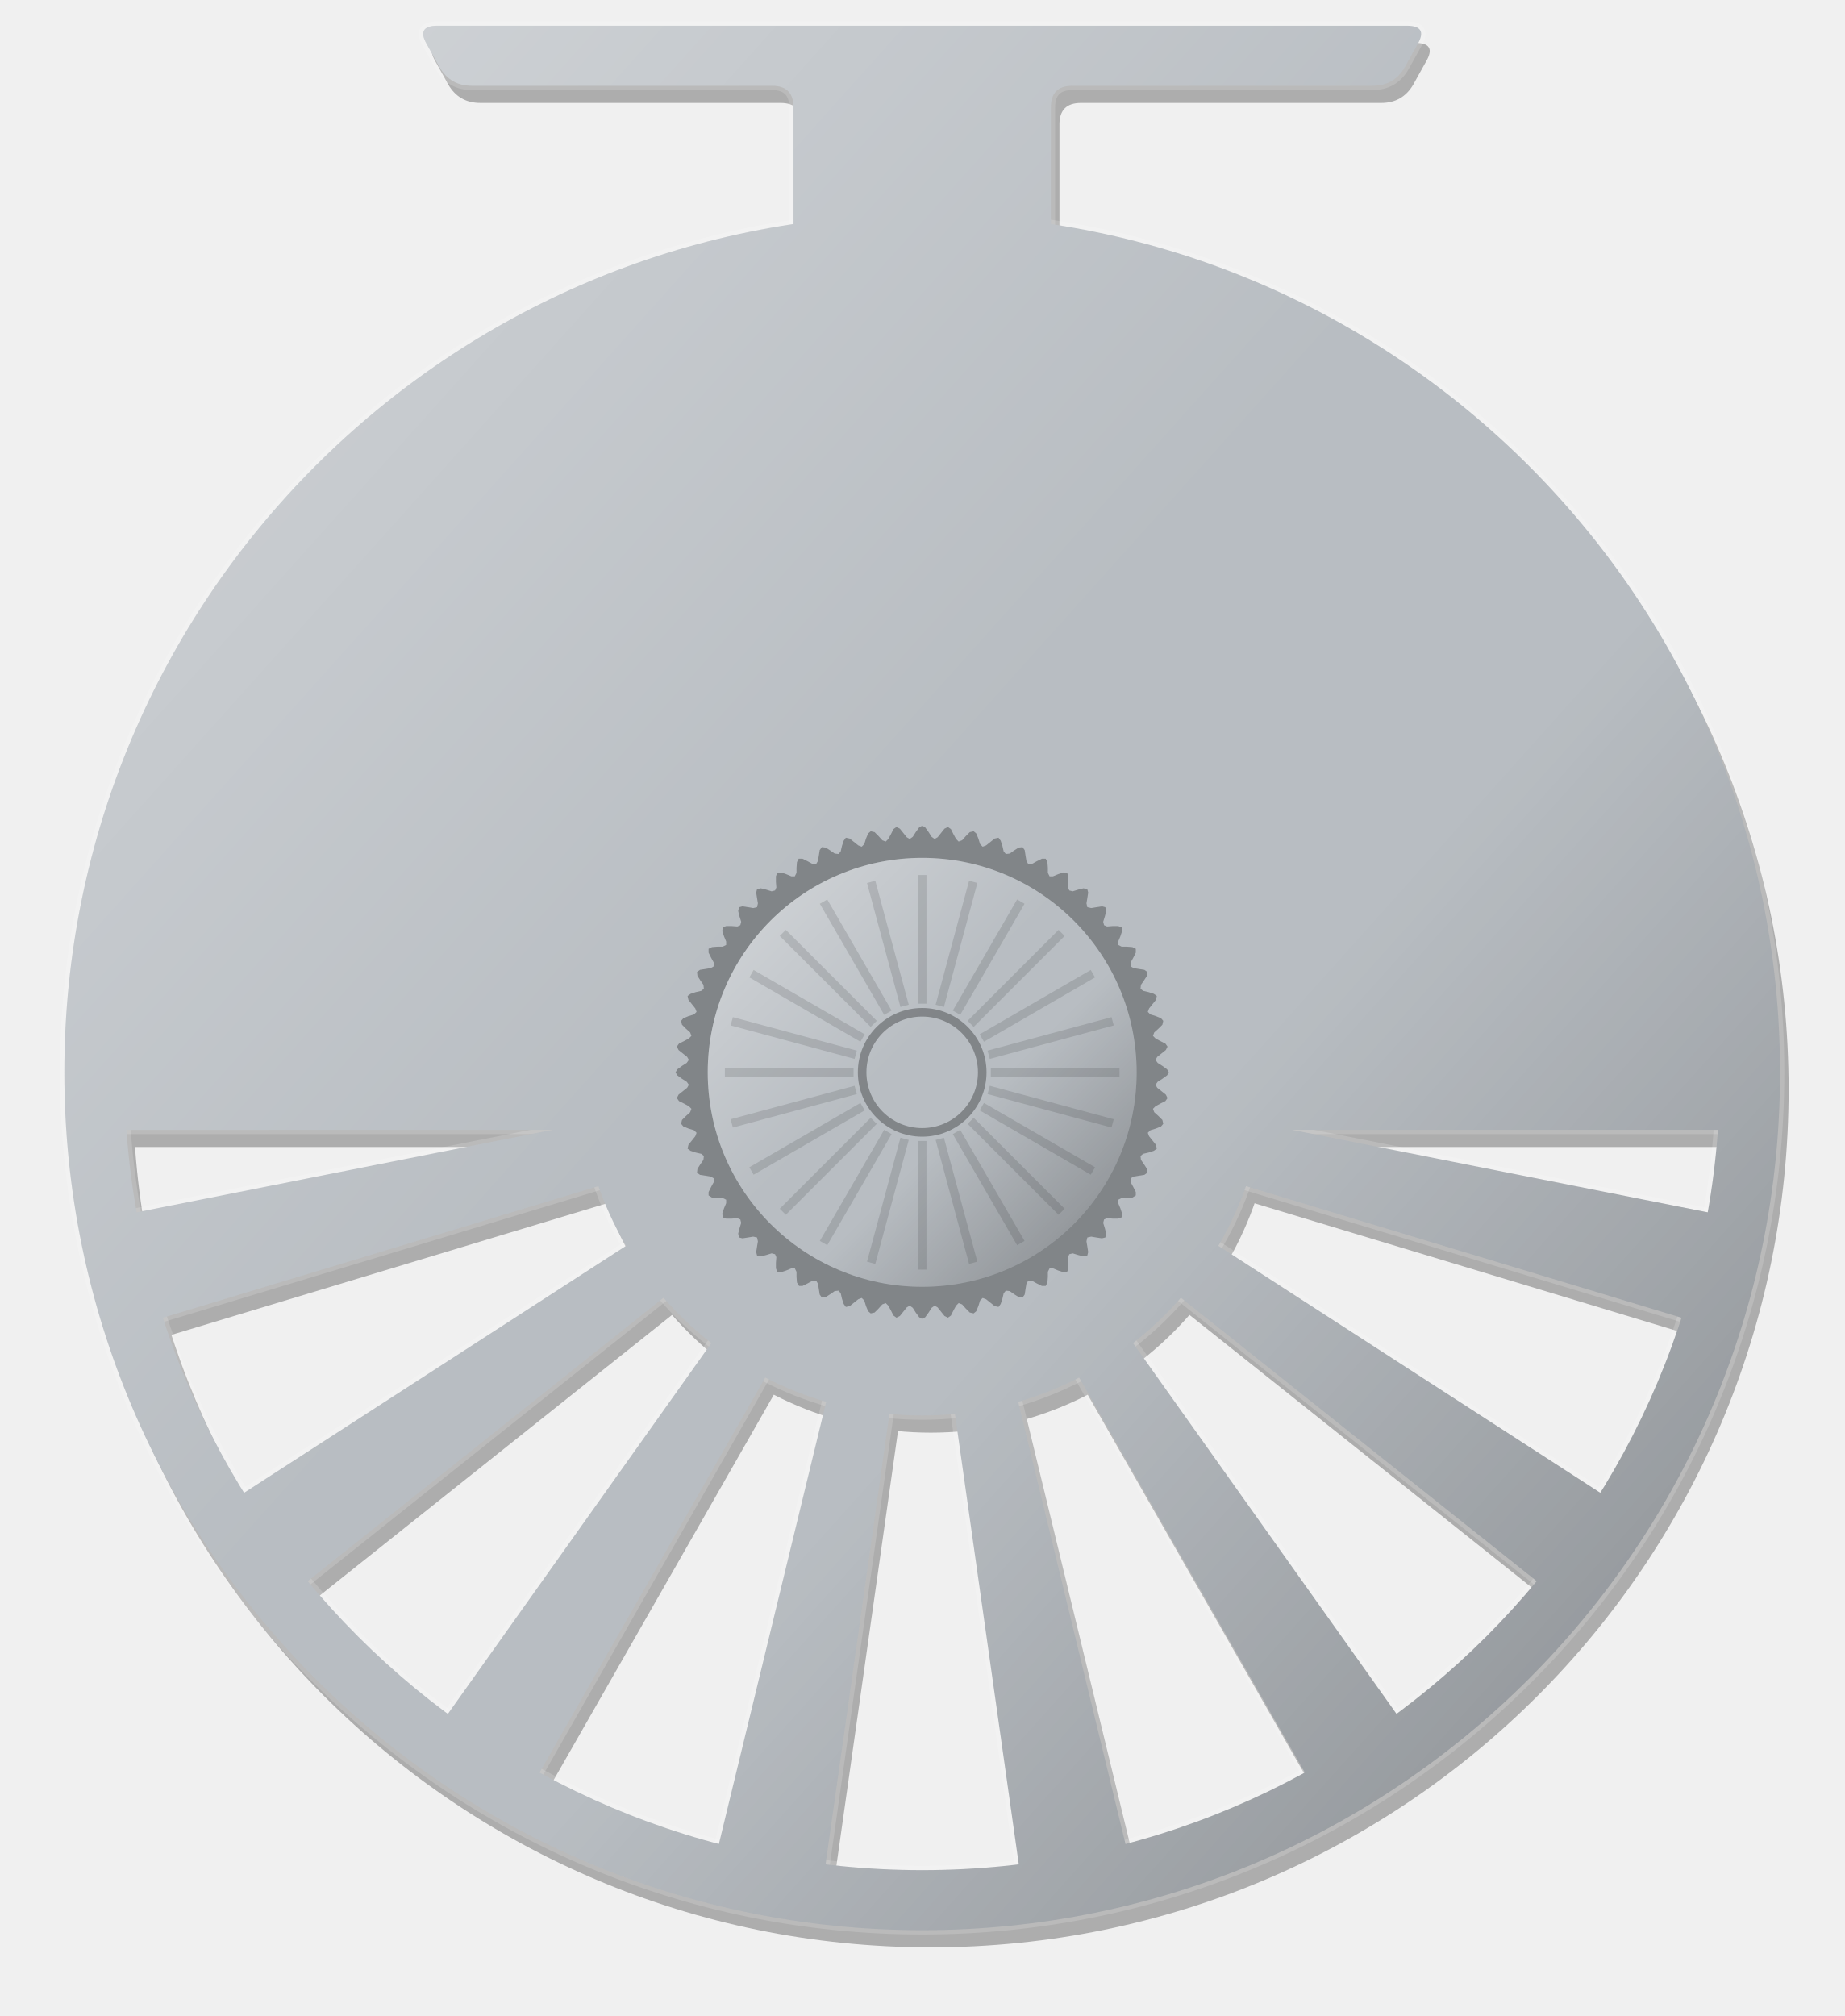
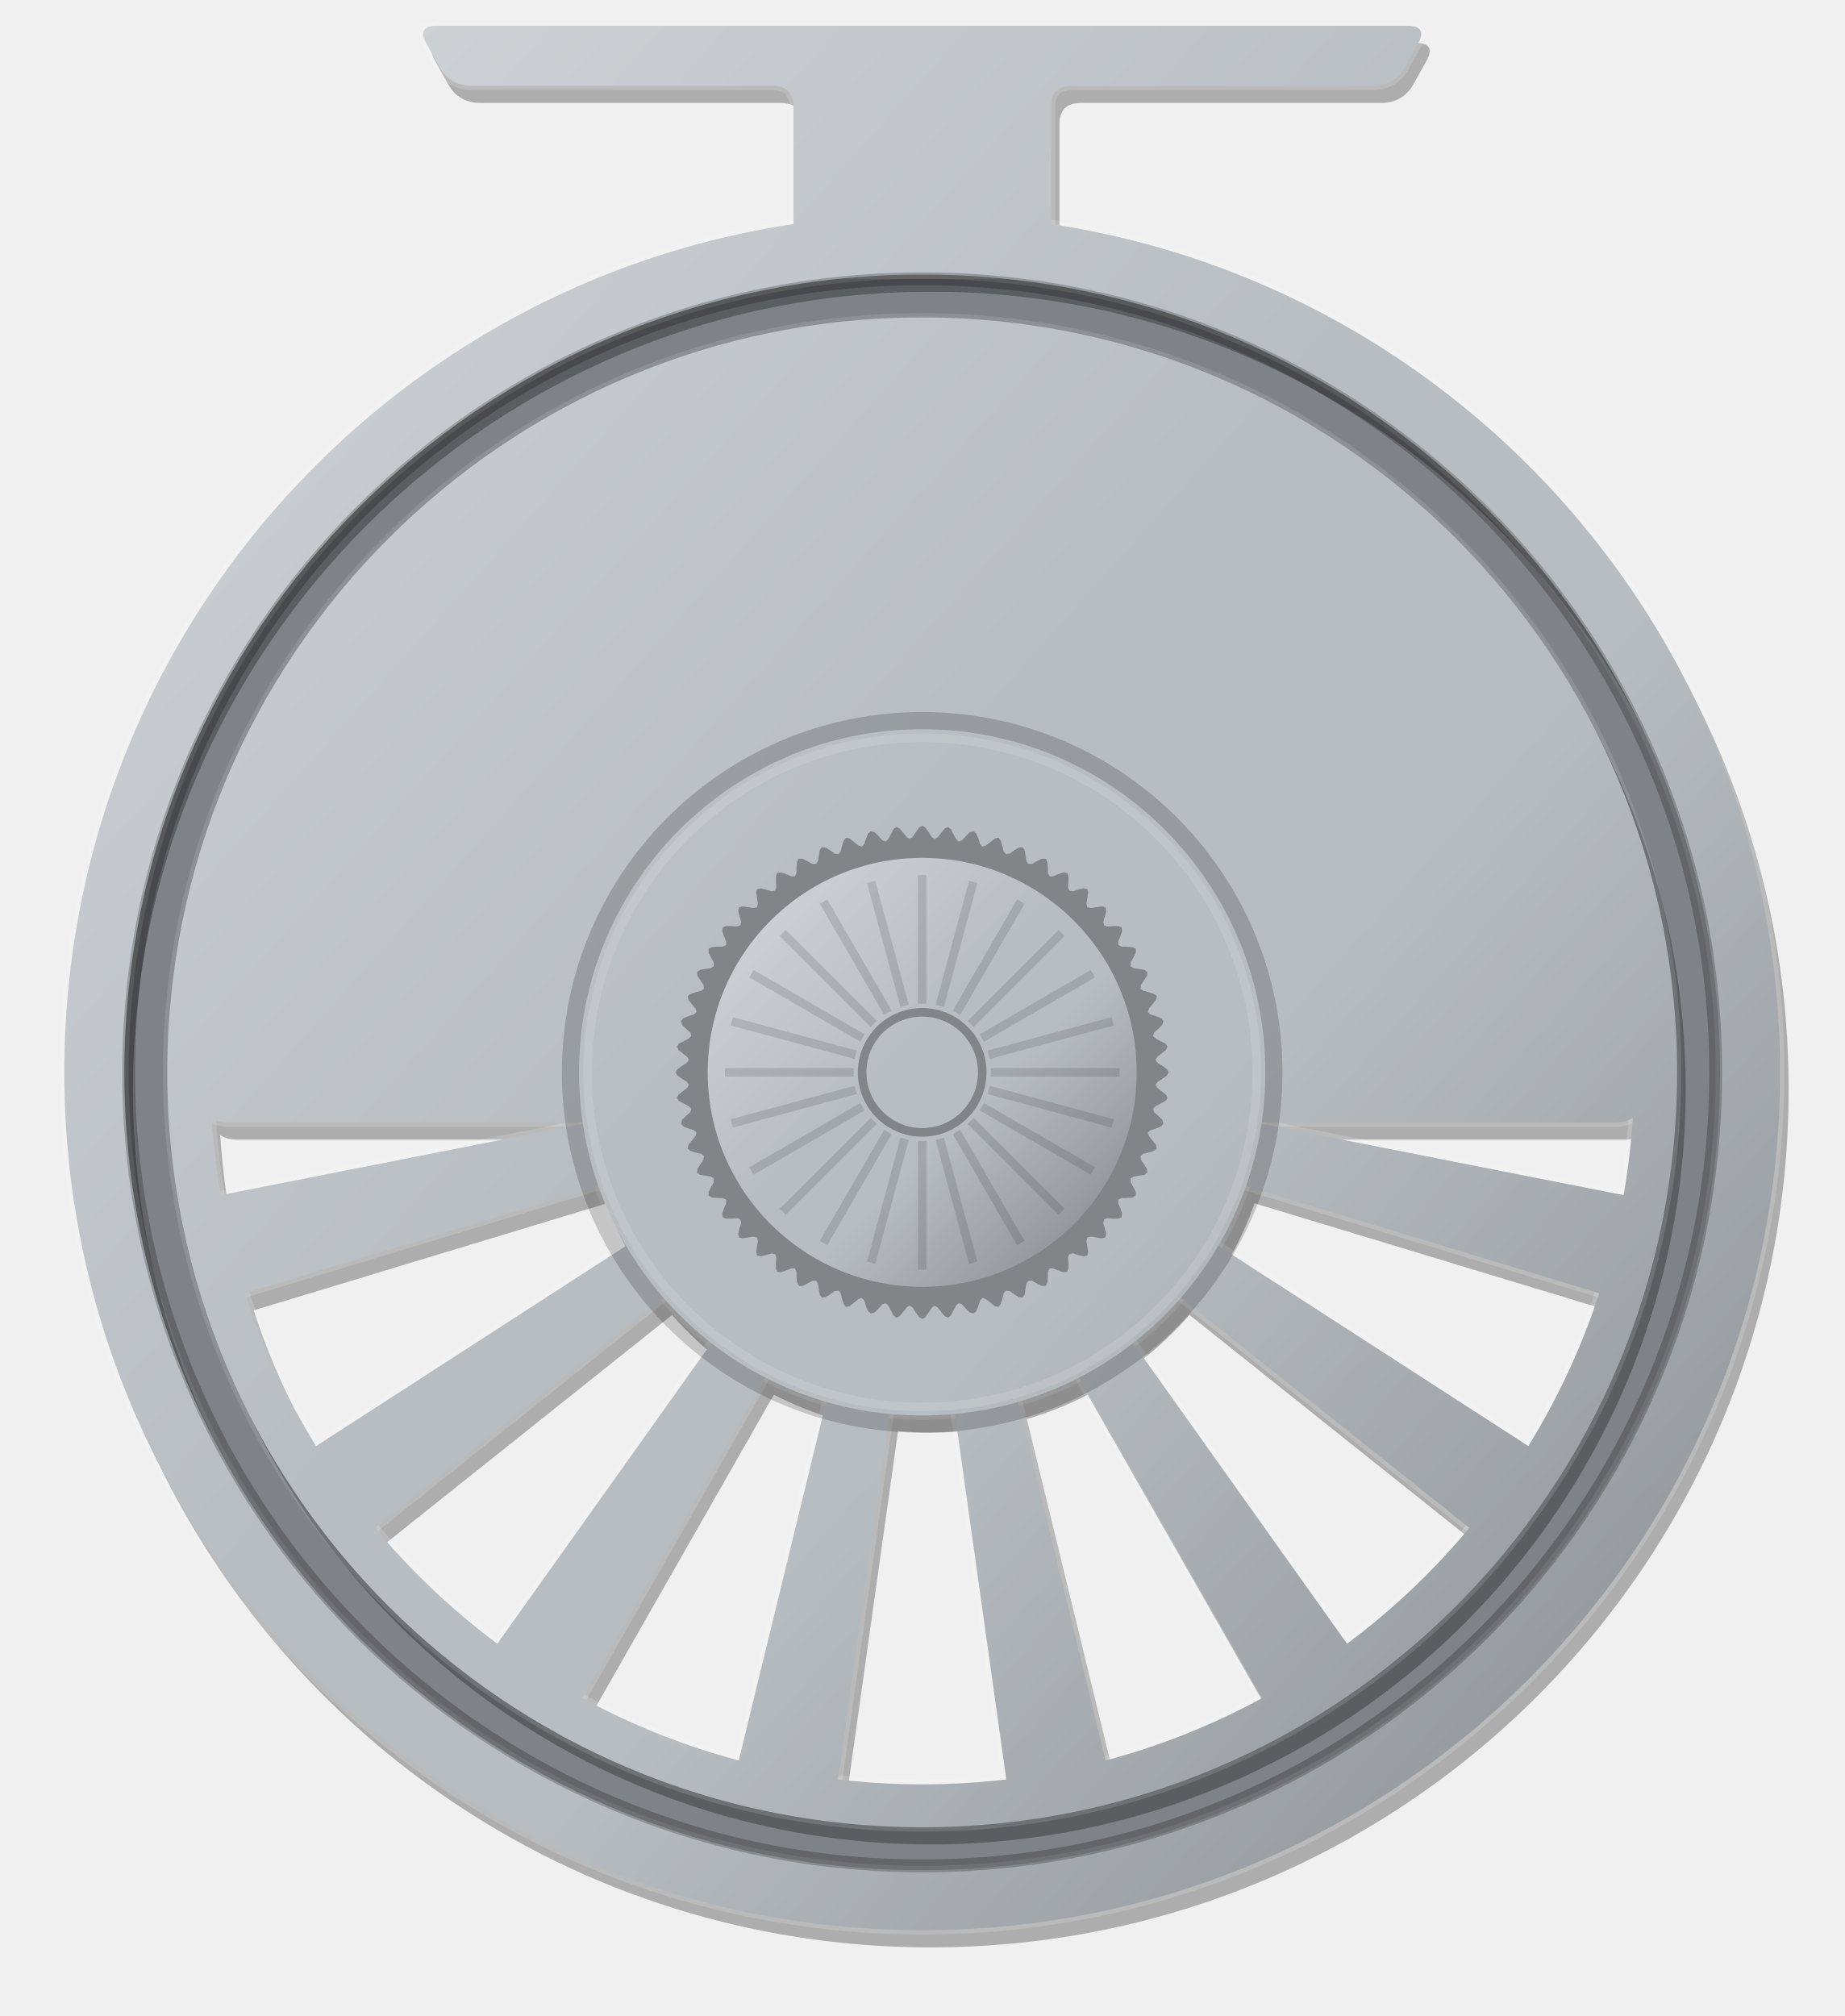
<svg xmlns="http://www.w3.org/2000/svg" viewBox="-215 -250 430 470" color="#b8bdc2">
  <defs>
    <linearGradient id="sheen" x1="0" y1="0" x2="1" y2="1">
      <stop offset="0" stop-color="#fff" stop-opacity=".4" />
      <stop offset=".45" stop-color="#fff" stop-opacity="0" />
      <stop offset=".6" stop-color="#000" stop-opacity="0" />
      <stop offset="1" stop-color="#000" stop-opacity=".3" />
    </linearGradient>
-     <g id="back" fill-rule="evenodd" />
+     <g id="back" fill-rule="evenodd">
+       <path d="M-187 0a187 187 0 1 0 374 0a187 187 0 1 0 -374 0ZM-175 0a175 175 0 1 0 350 0a175 175 0 1 0 -350 0Z" />
+     </g>
    <g id="body" fill-rule="evenodd">
      <path d="M-200 0a200 200 0 1 0 400 0a200 200 0 1 0 -400 0ZM-186 0a186 186 0 1 0 372 0a186 186 0 1 0 -372 0Z" />
+       <path d="M-176 0a176 176 0 1 0 352 0a176 176 0 1 0 -352 0ZM-166 0a166 166 0 1 0 332 0a166 166 0 1 0 -332 0Z" />
      <path d="M-115.5 -239.7Q-118 -244 -113 -244L113 -244Q118 -244 115.5 -239.7L112.5 -234.3Q110 -230 105 -230L35 -230Q30 -230 30 -225L30 -191Q30 -186 25 -186L-25 -186Q-30 -186 -30 -191L-30 -225Q-30 -230 -35 -230L-105 -230Q-110 -230 -112.5 -234.3Z" />
-       <path d="M185.5 13.4Q191.5 13.4 191.7 7.4L191.8 3.7Q192 -2.3 191.7 -8.3L191.5 -12.1Q191.1 -18.1 190.3 -24L189.8 -27.7Q189 -33.7 187.7 -39.5L186.9 -43.2Q185.6 -49 183.9 -54.8L182.8 -58.4Q181 -64.1 178.8 -69.7L177.4 -73.1Q175.1 -78.7 172.4 -84.1L170.8 -87.4Q168.1 -92.8 165 -97.9L163 -101.1Q159.9 -106.3 156.4 -111.1L154.2 -114.1Q150.7 -119 146.8 -123.5L144.3 -126.4Q140.4 -130.9 136.2 -135.2L133.5 -137.8Q129.2 -142 124.6 -145.9L121.7 -148.3Q117.1 -152.1 112.2 -155.6L109.2 -157.7Q104.3 -161.2 99.1 -164.3L95.9 -166.2Q90.7 -169.2 85.3 -171.8L82 -173.5Q76.6 -176.1 71 -178.2L67.5 -179.6Q61.9 -181.8 56.1 -183.5L52.5 -184.5Q46.8 -186.2 40.9 -187.4L37.2 -188.2Q31.4 -189.4 25.4 -190.2L21.7 -190.6Q15.7 -191.4 9.7 -191.6L6 -191.8Q0 -192 -6 -191.8L-9.7 -191.6Q-15.7 -191.4 -21.7 -190.6L-25.4 -190.2Q-31.4 -189.4 -37.2 -188.2L-40.9 -187.4Q-46.8 -186.2 -52.5 -184.5L-56.1 -183.5Q-61.9 -181.8 -67.5 -179.6L-71 -178.2Q-76.6 -176.1 -82 -173.5L-85.3 -171.8Q-90.7 -169.2 -95.9 -166.2L-99.1 -164.3Q-104.3 -161.2 -109.2 -157.7L-112.2 -155.6Q-117.1 -152.1 -121.7 -148.3L-124.6 -145.9Q-129.2 -142 -133.5 -137.8L-136.2 -135.2Q-140.4 -130.9 -144.3 -126.4L-146.8 -123.5Q-150.7 -119 -154.2 -114.1L-156.4 -111.1Q-159.9 -106.3 -163 -101.1L-165 -97.9Q-168.1 -92.8 -170.8 -87.4L-172.4 -84.1Q-175.1 -78.7 -177.4 -73.1L-178.8 -69.7Q-181 -64.1 -182.8 -58.4L-183.9 -54.8Q-185.6 -49 -186.9 -43.2L-187.7 -39.5Q-189 -33.7 -189.8 -27.7L-190.3 -24Q-191.1 -18.1 -191.5 -12.1L-191.7 -8.3Q-192 -2.3 -191.8 3.7L-191.7 7.4Q-191.5 13.4 -185.5 13.4Z" />
+       <path d="M161.6 11.7Q167.6 11.7 167.8 5.7L167.8 3.9Q168 -2.1 167.7 -8L167.6 -9.8Q167.3 -15.8 166.4 -21.8L166.2 -23.5Q165.4 -29.5 164.1 -35.3L163.7 -37.1Q162.4 -42.9 160.7 -48.6L160.1 -50.3Q158.4 -56.1 156.1 -61.6L155.5 -63.3Q153.2 -68.9 150.6 -74.2L149.8 -75.8Q147.1 -81.2 144 -86.3L143 -87.8Q139.9 -93 136.4 -97.8L135.4 -99.3Q131.8 -104.1 127.9 -108.7L126.8 -110Q122.9 -114.6 118.6 -118.8L117.3 -120Q113.1 -124.3 108.5 -128.1L107.1 -129.3Q102.5 -133.1 97.6 -136.6L96.2 -137.6Q91.3 -141.1 86.1 -144.1L84.6 -145Q79.4 -148.1 74 -150.7L72.4 -151.4Q67 -154.1 61.4 -156.2L59.7 -156.9Q54.1 -159 48.4 -160.7L46.7 -161.2Q40.9 -162.9 35.1 -164.2L33.3 -164.5Q27.4 -165.7 21.5 -166.5L19.7 -166.7Q13.8 -167.4 7.8 -167.7L6 -167.8Q0 -168 -6 -167.8L-7.8 -167.7Q-13.8 -167.4 -19.7 -166.7L-21.5 -166.5Q-27.4 -165.7 -33.3 -164.5L-35.1 -164.2Q-40.9 -162.9 -46.7 -161.2L-48.4 -160.7Q-54.1 -159 -59.7 -156.9L-61.4 -156.2Q-67 -154.1 -72.4 -151.4L-74 -150.7Q-79.4 -148.1 -84.6 -145L-86.1 -144.1Q-91.3 -141.1 -96.2 -137.6L-97.6 -136.6Q-102.5 -133.1 -107.1 -129.3L-108.5 -128.1Q-113.1 -124.3 -117.3 -120L-118.6 -118.8Q-122.9 -114.6 -126.8 -110L-127.9 -108.7Q-131.8 -104.1 -135.4 -99.3L-136.4 -97.8Q-139.9 -93 -143 -87.8L-144 -86.3Q-147.1 -81.2 -149.8 -75.8L-150.6 -74.2Q-153.2 -68.9 -155.5 -63.3L-156.1 -61.6Q-158.4 -56.1 -160.1 -50.3L-160.7 -48.6Q-162.4 -42.9 -163.7 -37.1L-164.1 -35.3Q-165.4 -29.5 -166.2 -23.5L-166.4 -21.8Q-167.3 -15.8 -167.6 -9.8L-167.7 -8Q-168 -2.1 -167.8 3.9L-167.8 5.7Q-167.6 11.7 -161.6 11.7Z" />
      <path d="M-80 0a80 80 0 1 0 160 0a80 80 0 1 0 -160 0Z" />
-       <path d="M67 20.8Q66.2 23.7 69.1 24.6L180.3 58.2Q183.2 59.1 183.9 56.2L188.7 36.7Q189.4 33.8 186.5 33.3L72.6 10.7Q69.6 10.1 68.9 13.1Z" />
-       <path d="M54.5 44.1Q52.7 46.5 55.1 48.4L146 120.8Q148.3 122.6 150.1 120.2L161.7 104Q163.5 101.5 161 99.9L63.4 36.8Q60.9 35.2 59.2 37.6Z" />
-       <path d="M34.3 61.1Q31.8 62.8 33.3 65.4L90.9 166.2Q92.4 168.8 94.9 167.2L111.8 156.4Q114.3 154.8 112.6 152.4L45.3 57.7Q43.6 55.2 41.1 56.8Z" />
-       <path d="M9.3 69.5Q6.3 70.1 6.7 73L23 188Q23.4 191 26.3 190.4L46 186.7Q48.9 186.1 48.2 183.2L20.8 70.3Q20.1 67.4 17.1 68Z" />
-       <path d="M-17.1 68Q-20.1 67.4 -20.8 70.3L-48.2 183.2Q-48.9 186.1 -46 186.7L-26.3 190.4Q-23.4 191 -23 188L-6.7 73Q-6.3 70.1 -9.3 69.5Z" />
-       <path d="M-41.1 56.8Q-43.6 55.2 -45.3 57.7L-112.6 152.4Q-114.3 154.8 -111.8 156.4L-94.9 167.2Q-92.4 168.8 -90.9 166.2L-33.3 65.4Q-31.8 62.8 -34.3 61.1Z" />
-       <path d="M-59.2 37.6Q-60.9 35.2 -63.4 36.8L-161 99.9Q-163.5 101.5 -161.7 104L-150.1 120.2Q-148.3 122.6 -146 120.8L-55.1 48.4Q-52.7 46.5 -54.5 44.1Z" />
-       <path d="M-68.9 13.1Q-69.6 10.1 -72.6 10.7L-186.5 33.3Q-189.4 33.8 -188.7 36.7L-183.9 56.2Q-183.2 59.1 -180.3 58.2L-69.1 24.6Q-66.2 23.7 -67 20.8Z" />
+       <path d="M67 20.8Q66.2 23.7 69.1 24.6L159.2 51.9Q162 52.8 162.8 49.9L167.1 32.4Q167.9 29.5 164.9 28.9L72.6 10.7Q69.6 10.1 68.9 13.1Z" />
+       <path d="M54.5 44.1Q52.7 46.5 55.1 48.4L128.7 107.1Q131 109 132.8 106.5L143.3 91.9Q145 89.5 142.5 87.9L63.4 36.8Q60.9 35.2 59.2 37.6Z" />
+       <path d="M34.3 61.1Q31.8 62.8 33.3 65.4L79.9 147.1Q81.4 149.7 83.9 148.1L99.1 138.4Q101.6 136.8 99.9 134.4L45.3 57.7Q43.6 55.2 41.1 56.8Z" />
+       <path d="M9.3 69.5Q6.3 70.1 6.7 73L19.8 166.2Q20.2 169.2 23.2 168.7L40.9 165.3Q43.8 164.7 43.1 161.8L20.8 70.3Q20.1 67.4 17.1 68Z" />
+       <path d="M-17.1 68Q-20.1 67.4 -20.8 70.3L-43.1 161.8Q-43.8 164.7 -40.9 165.3L-23.2 168.7Q-20.2 169.2 -19.8 166.2L-6.7 73Q-6.3 70.1 -9.3 69.5Z" />
+       <path d="M-41.1 56.8Q-43.6 55.2 -45.3 57.7L-99.9 134.4Q-101.6 136.8 -99.1 138.4L-83.9 148.1Q-81.4 149.7 -79.9 147.1L-33.3 65.4Q-31.8 62.8 -34.3 61.1Z" />
+       <path d="M-59.2 37.6Q-60.9 35.2 -63.4 36.8L-142.5 87.9Q-145 89.5 -143.3 91.9L-132.8 106.5Q-131 109 -128.7 107.1L-55.1 48.4Q-52.7 46.5 -54.5 44.1Z" />
+       <path d="M-68.9 13.1Q-69.6 10.1 -72.6 10.7L-164.9 28.9Q-167.9 29.5 -167.1 32.4L-162.8 49.9Q-162 52.8 -159.2 51.9L-69.1 24.6Q-66.2 23.7 -67 20.8Z" />
    </g>
    <mask id="body-mask">
      <use href="#body" fill="#fff" />
    </mask>
  </defs>
+   <use href="#back" fill="currentColor" />
+   <use href="#back" fill="#000" opacity=".2" />
  <use href="#body" fill="#000" opacity=".28" transform="translate(2 4)" />
  <use href="#body" fill="none" stroke="#fff" stroke-opacity=".16" stroke-width="2" />
  <use href="#body" fill="currentColor" />
  <rect x="-215" y="-250" width="430" height="470" fill="url(#sheen)" mask="url(#body-mask)" />
+   <path d="M-186 0a186 186 0 1 0 372 0a186 186 0 1 0 -372 0ZM-176 0a176 176 0 1 0 352 0a176 176 0 1 0 -352 0Z" fill="#000" fill-opacity=".14" fill-rule="evenodd" />
+   <circle r="185" fill="none" stroke="#000" stroke-opacity=".22" stroke-width="3" />
+   <circle r="82" fill="none" stroke="#000" stroke-opacity=".18" stroke-width="4" />
+   <circle r="78" fill="none" stroke="#fff" stroke-opacity=".12" stroke-width="2" />
  <path d="M57.5 0L57.1 0.7L56 1.5L54.9 2.2L54.4 2.9L54.8 3.6L55.8 4.4L56.8 5.2L57.2 6L56.7 6.7L55.5 7.3L54.4 7.9L53.8 8.5L54.1 9.3L55.1 10.2L56 11.1L56.2 12L55.7 12.6L54.5 13.1L53.2 13.5L52.6 14.1L52.9 14.9L53.7 15.9L54.5 16.9L54.7 17.8L54 18.3L52.8 18.7L51.5 19L50.9 19.5L51 20.4L51.7 21.4L52.4 22.5L52.5 23.4L51.8 23.9L50.5 24.1L49.3 24.3L48.6 24.7L48.6 25.6L49.2 26.7L49.8 27.9L49.8 28.7L49 29.2L47.7 29.3L46.5 29.3L45.7 29.7L45.7 30.5L46.2 31.7L46.6 32.9L46.5 33.8L45.7 34.1L44.4 34.1L43.1 34L42.4 34.3L42.2 35.1L42.6 36.4L42.9 37.6L42.7 38.5L41.9 38.7L40.6 38.5L39.4 38.3L38.5 38.5L38.3 39.4L38.5 40.6L38.7 41.9L38.5 42.7L37.6 42.9L36.4 42.6L35.1 42.2L34.3 42.4L34 43.1L34.1 44.4L34.1 45.7L33.8 46.5L32.9 46.6L31.7 46.2L30.5 45.7L29.7 45.7L29.3 46.5L29.3 47.7L29.2 49L28.8 49.8L27.9 49.8L26.7 49.2L25.6 48.6L24.7 48.6L24.3 49.3L24.1 50.5L23.9 51.8L23.4 52.5L22.5 52.4L21.4 51.7L20.4 51L19.5 50.9L19 51.5L18.7 52.8L18.3 54L17.8 54.7L16.9 54.5L15.9 53.7L14.9 52.9L14.1 52.6L13.5 53.2L13.1 54.5L12.6 55.7L12 56.2L11.1 56L10.2 55.1L9.3 54.1L8.5 53.8L7.9 54.4L7.3 55.5L6.7 56.7L6 57.2L5.2 56.8L4.4 55.8L3.6 54.8L2.9 54.4L2.2 54.9L1.5 56L0.7 57.1L0 57.5L-0.7 57.1L-1.5 56L-2.2 54.9L-2.9 54.4L-3.6 54.8L-4.4 55.8L-5.2 56.8L-6 57.2L-6.7 56.7L-7.3 55.5L-7.9 54.4L-8.5 53.8L-9.3 54.1L-10.2 55.1L-11.1 56L-12 56.2L-12.6 55.7L-13.1 54.5L-13.5 53.2L-14.1 52.6L-14.9 52.9L-15.9 53.7L-16.9 54.5L-17.8 54.7L-18.3 54L-18.7 52.8L-19 51.5L-19.5 50.9L-20.4 51L-21.4 51.7L-22.5 52.4L-23.4 52.5L-23.9 51.8L-24.1 50.5L-24.3 49.3L-24.7 48.6L-25.6 48.6L-26.7 49.2L-27.9 49.8L-28.7 49.8L-29.2 49L-29.3 47.7L-29.3 46.5L-29.7 45.7L-30.5 45.7L-31.7 46.2L-32.9 46.6L-33.8 46.5L-34.1 45.7L-34.1 44.4L-34 43.1L-34.3 42.4L-35.1 42.2L-36.4 42.6L-37.6 42.9L-38.5 42.7L-38.7 41.9L-38.5 40.6L-38.3 39.4L-38.5 38.5L-39.4 38.3L-40.6 38.5L-41.9 38.7L-42.7 38.5L-42.9 37.6L-42.6 36.4L-42.2 35.1L-42.4 34.3L-43.1 34L-44.4 34.1L-45.7 34.1L-46.5 33.8L-46.6 32.9L-46.2 31.7L-45.7 30.5L-45.7 29.7L-46.5 29.3L-47.7 29.3L-49 29.2L-49.8 28.7L-49.8 27.9L-49.2 26.7L-48.6 25.6L-48.6 24.7L-49.3 24.3L-50.5 24.1L-51.8 23.9L-52.5 23.4L-52.4 22.5L-51.7 21.4L-51 20.4L-50.9 19.5L-51.5 19L-52.8 18.7L-54 18.3L-54.7 17.8L-54.5 16.9L-53.7 15.9L-52.9 14.9L-52.6 14.1L-53.2 13.5L-54.5 13.1L-55.7 12.6L-56.2 12L-56 11.1L-55.1 10.2L-54.1 9.3L-53.8 8.5L-54.4 7.9L-55.5 7.3L-56.7 6.7L-57.2 6L-56.8 5.2L-55.8 4.4L-54.8 3.6L-54.4 2.9L-54.9 2.2L-56 1.5L-57.1 0.7L-57.5 0L-57.1 -0.7L-56 -1.5L-54.9 -2.2L-54.4 -2.9L-54.8 -3.6L-55.8 -4.4L-56.8 -5.2L-57.2 -6L-56.7 -6.7L-55.5 -7.3L-54.4 -7.9L-53.8 -8.5L-54.1 -9.3L-55.1 -10.2L-56 -11.1L-56.2 -12L-55.7 -12.6L-54.5 -13.1L-53.2 -13.5L-52.6 -14.1L-52.9 -14.9L-53.7 -15.9L-54.5 -16.9L-54.7 -17.8L-54 -18.3L-52.8 -18.7L-51.5 -19L-50.9 -19.5L-51 -20.4L-51.7 -21.4L-52.4 -22.5L-52.5 -23.4L-51.8 -23.9L-50.5 -24.1L-49.3 -24.3L-48.6 -24.7L-48.6 -25.6L-49.2 -26.7L-49.8 -27.9L-49.8 -28.8L-49 -29.2L-47.7 -29.3L-46.5 -29.3L-45.7 -29.7L-45.7 -30.5L-46.2 -31.7L-46.6 -32.9L-46.5 -33.8L-45.7 -34.1L-44.4 -34.1L-43.1 -34L-42.4 -34.3L-42.2 -35.1L-42.6 -36.4L-42.9 -37.6L-42.7 -38.5L-41.9 -38.7L-40.6 -38.5L-39.4 -38.3L-38.5 -38.5L-38.3 -39.4L-38.5 -40.6L-38.7 -41.9L-38.5 -42.7L-37.6 -42.9L-36.4 -42.6L-35.1 -42.2L-34.3 -42.4L-34 -43.1L-34.1 -44.4L-34.1 -45.7L-33.8 -46.5L-32.9 -46.6L-31.7 -46.2L-30.5 -45.7L-29.7 -45.7L-29.3 -46.5L-29.3 -47.7L-29.2 -49L-28.8 -49.8L-27.9 -49.8L-26.7 -49.2L-25.6 -48.6L-24.7 -48.6L-24.3 -49.3L-24.1 -50.5L-23.9 -51.8L-23.4 -52.5L-22.5 -52.4L-21.4 -51.7L-20.4 -51L-19.5 -50.9L-19 -51.5L-18.7 -52.8L-18.3 -54L-17.8 -54.7L-16.9 -54.5L-15.9 -53.7L-14.9 -52.9L-14.1 -52.6L-13.5 -53.2L-13.1 -54.5L-12.6 -55.7L-12 -56.2L-11.1 -56L-10.2 -55.1L-9.3 -54.1L-8.5 -53.8L-7.9 -54.4L-7.3 -55.5L-6.7 -56.7L-6 -57.2L-5.2 -56.8L-4.4 -55.8L-3.6 -54.8L-2.9 -54.4L-2.2 -54.9L-1.5 -56L-0.7 -57.1L0 -57.5L0.7 -57.1L1.5 -56L2.2 -54.9L2.9 -54.4L3.6 -54.8L4.4 -55.8L5.2 -56.8L6 -57.2L6.7 -56.7L7.3 -55.5L7.9 -54.4L8.5 -53.8L9.3 -54.1L10.2 -55.1L11.1 -56L12 -56.2L12.6 -55.7L13.1 -54.5L13.5 -53.2L14.1 -52.6L14.9 -52.9L15.9 -53.7L16.9 -54.5L17.8 -54.7L18.3 -54L18.7 -52.8L19 -51.5L19.5 -50.9L20.4 -51L21.4 -51.7L22.5 -52.4L23.4 -52.5L23.9 -51.8L24.1 -50.5L24.3 -49.3L24.7 -48.6L25.6 -48.6L26.7 -49.2L27.9 -49.8L28.8 -49.8L29.2 -49L29.3 -47.7L29.3 -46.5L29.7 -45.7L30.5 -45.7L31.7 -46.2L32.9 -46.6L33.8 -46.5L34.1 -45.7L34.1 -44.4L34 -43.1L34.3 -42.4L35.1 -42.2L36.4 -42.6L37.6 -42.9L38.5 -42.7L38.7 -41.9L38.5 -40.6L38.3 -39.4L38.5 -38.5L39.4 -38.3L40.6 -38.5L41.9 -38.7L42.7 -38.5L42.9 -37.6L42.6 -36.4L42.2 -35.1L42.4 -34.3L43.1 -34L44.4 -34.1L45.7 -34.1L46.5 -33.8L46.6 -32.9L46.2 -31.7L45.7 -30.5L45.7 -29.7L46.5 -29.3L47.7 -29.3L49 -29.2L49.8 -28.8L49.8 -27.9L49.2 -26.7L48.6 -25.6L48.6 -24.7L49.3 -24.3L50.5 -24.1L51.8 -23.9L52.5 -23.4L52.4 -22.5L51.7 -21.4L51 -20.4L50.9 -19.5L51.5 -19L52.8 -18.7L54 -18.3L54.7 -17.8L54.5 -16.9L53.7 -15.9L52.9 -14.9L52.6 -14.1L53.2 -13.5L54.5 -13.1L55.7 -12.6L56.2 -12L56 -11.1L55.1 -10.2L54.1 -9.3L53.8 -8.5L54.4 -7.9L55.5 -7.3L56.7 -6.7L57.2 -6L56.8 -5.2L55.8 -4.4L54.8 -3.6L54.4 -2.9L54.9 -2.2L56 -1.5L57.1 -0.7Z" fill="currentColor" />
  <path d="M57.5 0L57.1 0.7L56 1.5L54.9 2.2L54.4 2.9L54.8 3.6L55.8 4.4L56.8 5.2L57.2 6L56.7 6.7L55.5 7.3L54.4 7.9L53.8 8.5L54.1 9.3L55.1 10.2L56 11.1L56.2 12L55.7 12.6L54.5 13.1L53.2 13.5L52.6 14.1L52.9 14.9L53.7 15.9L54.5 16.9L54.7 17.8L54 18.3L52.8 18.7L51.5 19L50.9 19.5L51 20.4L51.7 21.4L52.4 22.5L52.5 23.4L51.8 23.9L50.5 24.1L49.3 24.3L48.6 24.7L48.6 25.6L49.2 26.7L49.8 27.9L49.8 28.7L49 29.2L47.7 29.3L46.5 29.3L45.7 29.7L45.7 30.5L46.2 31.7L46.6 32.9L46.5 33.8L45.7 34.1L44.4 34.1L43.1 34L42.4 34.3L42.2 35.1L42.6 36.4L42.9 37.6L42.7 38.5L41.9 38.7L40.6 38.5L39.4 38.3L38.5 38.5L38.3 39.4L38.5 40.6L38.7 41.9L38.5 42.7L37.6 42.9L36.4 42.6L35.1 42.2L34.3 42.4L34 43.1L34.1 44.4L34.1 45.7L33.8 46.5L32.9 46.6L31.7 46.2L30.5 45.7L29.7 45.7L29.3 46.5L29.3 47.7L29.2 49L28.8 49.8L27.9 49.8L26.7 49.2L25.6 48.6L24.7 48.6L24.3 49.3L24.1 50.5L23.9 51.8L23.4 52.5L22.5 52.4L21.4 51.7L20.4 51L19.5 50.9L19 51.5L18.7 52.8L18.3 54L17.8 54.7L16.9 54.5L15.9 53.7L14.9 52.9L14.1 52.6L13.5 53.2L13.1 54.5L12.6 55.7L12 56.2L11.1 56L10.2 55.1L9.3 54.1L8.5 53.8L7.9 54.4L7.3 55.5L6.7 56.7L6 57.2L5.2 56.8L4.4 55.8L3.6 54.8L2.9 54.4L2.2 54.9L1.5 56L0.7 57.1L0 57.5L-0.7 57.1L-1.5 56L-2.2 54.9L-2.9 54.4L-3.6 54.8L-4.4 55.8L-5.2 56.8L-6 57.2L-6.7 56.7L-7.3 55.5L-7.9 54.4L-8.5 53.8L-9.3 54.1L-10.2 55.1L-11.1 56L-12 56.2L-12.6 55.7L-13.1 54.5L-13.5 53.2L-14.1 52.6L-14.9 52.9L-15.9 53.7L-16.9 54.5L-17.8 54.7L-18.3 54L-18.7 52.8L-19 51.5L-19.5 50.9L-20.4 51L-21.4 51.7L-22.5 52.4L-23.4 52.5L-23.9 51.8L-24.1 50.5L-24.3 49.3L-24.7 48.6L-25.6 48.6L-26.7 49.2L-27.9 49.8L-28.7 49.8L-29.2 49L-29.3 47.7L-29.3 46.5L-29.7 45.7L-30.5 45.7L-31.7 46.2L-32.9 46.6L-33.8 46.5L-34.1 45.7L-34.1 44.4L-34 43.1L-34.3 42.4L-35.1 42.2L-36.4 42.6L-37.6 42.9L-38.5 42.7L-38.7 41.9L-38.5 40.6L-38.3 39.4L-38.5 38.5L-39.4 38.3L-40.6 38.5L-41.9 38.7L-42.7 38.5L-42.9 37.6L-42.6 36.4L-42.2 35.1L-42.4 34.3L-43.1 34L-44.4 34.1L-45.7 34.1L-46.5 33.8L-46.6 32.9L-46.2 31.7L-45.7 30.5L-45.7 29.7L-46.5 29.3L-47.7 29.3L-49 29.2L-49.8 28.7L-49.8 27.9L-49.2 26.7L-48.6 25.6L-48.6 24.7L-49.3 24.3L-50.5 24.1L-51.8 23.9L-52.5 23.4L-52.4 22.5L-51.7 21.4L-51 20.4L-50.9 19.5L-51.5 19L-52.8 18.7L-54 18.3L-54.7 17.8L-54.5 16.9L-53.7 15.9L-52.9 14.9L-52.6 14.1L-53.2 13.5L-54.5 13.1L-55.7 12.6L-56.2 12L-56 11.1L-55.1 10.2L-54.1 9.3L-53.8 8.5L-54.4 7.9L-55.5 7.3L-56.7 6.7L-57.2 6L-56.8 5.2L-55.8 4.4L-54.8 3.6L-54.4 2.9L-54.9 2.2L-56 1.5L-57.1 0.7L-57.5 0L-57.1 -0.7L-56 -1.5L-54.9 -2.2L-54.4 -2.9L-54.8 -3.6L-55.8 -4.4L-56.8 -5.2L-57.2 -6L-56.7 -6.7L-55.5 -7.3L-54.4 -7.9L-53.8 -8.5L-54.1 -9.3L-55.1 -10.2L-56 -11.1L-56.2 -12L-55.7 -12.6L-54.5 -13.1L-53.2 -13.5L-52.6 -14.1L-52.9 -14.9L-53.7 -15.9L-54.5 -16.9L-54.7 -17.8L-54 -18.3L-52.8 -18.7L-51.5 -19L-50.9 -19.5L-51 -20.4L-51.7 -21.4L-52.4 -22.5L-52.5 -23.4L-51.8 -23.9L-50.5 -24.1L-49.3 -24.3L-48.6 -24.7L-48.6 -25.6L-49.2 -26.7L-49.8 -27.9L-49.8 -28.8L-49 -29.2L-47.7 -29.3L-46.5 -29.3L-45.7 -29.7L-45.7 -30.5L-46.2 -31.7L-46.6 -32.9L-46.5 -33.8L-45.7 -34.1L-44.4 -34.1L-43.1 -34L-42.4 -34.3L-42.2 -35.1L-42.6 -36.4L-42.9 -37.6L-42.7 -38.5L-41.9 -38.7L-40.6 -38.5L-39.4 -38.3L-38.5 -38.5L-38.3 -39.4L-38.5 -40.6L-38.7 -41.9L-38.5 -42.7L-37.6 -42.9L-36.4 -42.6L-35.1 -42.2L-34.3 -42.4L-34 -43.1L-34.1 -44.4L-34.1 -45.7L-33.8 -46.5L-32.9 -46.6L-31.7 -46.2L-30.5 -45.7L-29.7 -45.7L-29.3 -46.5L-29.3 -47.7L-29.2 -49L-28.8 -49.8L-27.9 -49.8L-26.7 -49.2L-25.6 -48.6L-24.7 -48.6L-24.3 -49.3L-24.1 -50.5L-23.9 -51.8L-23.4 -52.5L-22.5 -52.4L-21.4 -51.7L-20.4 -51L-19.5 -50.9L-19 -51.5L-18.7 -52.8L-18.3 -54L-17.8 -54.7L-16.9 -54.5L-15.9 -53.7L-14.9 -52.9L-14.1 -52.6L-13.5 -53.2L-13.1 -54.5L-12.6 -55.7L-12 -56.2L-11.1 -56L-10.2 -55.1L-9.3 -54.1L-8.5 -53.8L-7.9 -54.4L-7.3 -55.5L-6.7 -56.7L-6 -57.2L-5.2 -56.8L-4.4 -55.8L-3.6 -54.8L-2.9 -54.4L-2.2 -54.9L-1.5 -56L-0.7 -57.1L0 -57.5L0.7 -57.1L1.5 -56L2.2 -54.9L2.9 -54.4L3.6 -54.8L4.4 -55.8L5.2 -56.8L6 -57.2L6.7 -56.7L7.3 -55.5L7.9 -54.4L8.5 -53.8L9.3 -54.1L10.2 -55.1L11.1 -56L12 -56.2L12.6 -55.7L13.1 -54.5L13.5 -53.2L14.1 -52.6L14.9 -52.9L15.9 -53.7L16.9 -54.5L17.8 -54.7L18.3 -54L18.7 -52.8L19 -51.5L19.5 -50.9L20.4 -51L21.4 -51.7L22.5 -52.4L23.4 -52.5L23.9 -51.8L24.1 -50.5L24.3 -49.3L24.7 -48.6L25.6 -48.6L26.7 -49.2L27.9 -49.8L28.8 -49.8L29.2 -49L29.3 -47.7L29.3 -46.5L29.7 -45.7L30.5 -45.7L31.7 -46.2L32.9 -46.6L33.8 -46.5L34.1 -45.7L34.1 -44.4L34 -43.1L34.3 -42.4L35.1 -42.2L36.4 -42.6L37.6 -42.9L38.5 -42.7L38.7 -41.9L38.5 -40.6L38.3 -39.4L38.5 -38.5L39.4 -38.3L40.6 -38.5L41.9 -38.7L42.7 -38.5L42.9 -37.6L42.6 -36.4L42.2 -35.1L42.4 -34.3L43.1 -34L44.4 -34.1L45.7 -34.1L46.5 -33.8L46.6 -32.9L46.2 -31.7L45.7 -30.5L45.7 -29.7L46.5 -29.3L47.7 -29.3L49 -29.2L49.8 -28.8L49.8 -27.9L49.2 -26.7L48.6 -25.6L48.6 -24.7L49.3 -24.3L50.5 -24.1L51.8 -23.9L52.5 -23.4L52.4 -22.5L51.7 -21.4L51 -20.4L50.9 -19.5L51.5 -19L52.8 -18.7L54 -18.3L54.7 -17.8L54.5 -16.9L53.7 -15.9L52.9 -14.9L52.6 -14.1L53.2 -13.5L54.5 -13.1L55.7 -12.6L56.2 -12L56 -11.1L55.1 -10.2L54.1 -9.3L53.8 -8.5L54.4 -7.9L55.5 -7.3L56.7 -6.7L57.2 -6L56.8 -5.2L55.8 -4.4L54.8 -3.6L54.4 -2.9L54.9 -2.2L56 -1.5L57.1 -0.7Z" fill="#000" fill-opacity=".3" />
  <circle r="50" fill="currentColor" />
  <circle r="50" fill="url(#sheen)" />
  <path d="M16 0L46 0" stroke="#000" stroke-opacity=".12" stroke-width="2" />
  <path d="M15.5 4.1L44.4 11.9" stroke="#000" stroke-opacity=".12" stroke-width="2" />
  <path d="M13.9 8L39.8 23" stroke="#000" stroke-opacity=".12" stroke-width="2" />
  <path d="M11.3 11.3L32.5 32.5" stroke="#000" stroke-opacity=".12" stroke-width="2" />
  <path d="M8 13.9L23 39.8" stroke="#000" stroke-opacity=".12" stroke-width="2" />
  <path d="M4.1 15.5L11.9 44.4" stroke="#000" stroke-opacity=".12" stroke-width="2" />
  <path d="M0 16L0 46" stroke="#000" stroke-opacity=".12" stroke-width="2" />
  <path d="M-4.1 15.5L-11.9 44.4" stroke="#000" stroke-opacity=".12" stroke-width="2" />
  <path d="M-8 13.9L-23 39.8" stroke="#000" stroke-opacity=".12" stroke-width="2" />
  <path d="M-11.3 11.3L-32.5 32.5" stroke="#000" stroke-opacity=".12" stroke-width="2" />
  <path d="M-13.9 8L-39.8 23" stroke="#000" stroke-opacity=".12" stroke-width="2" />
  <path d="M-15.5 4.1L-44.4 11.9" stroke="#000" stroke-opacity=".12" stroke-width="2" />
  <path d="M-16 0L-46 0" stroke="#000" stroke-opacity=".12" stroke-width="2" />
  <path d="M-15.5 -4.1L-44.4 -11.9" stroke="#000" stroke-opacity=".12" stroke-width="2" />
  <path d="M-13.9 -8L-39.8 -23" stroke="#000" stroke-opacity=".12" stroke-width="2" />
  <path d="M-11.3 -11.3L-32.5 -32.5" stroke="#000" stroke-opacity=".12" stroke-width="2" />
  <path d="M-8 -13.9L-23 -39.8" stroke="#000" stroke-opacity=".12" stroke-width="2" />
  <path d="M-4.1 -15.5L-11.9 -44.4" stroke="#000" stroke-opacity=".12" stroke-width="2" />
  <path d="M0 -16L0 -46" stroke="#000" stroke-opacity=".12" stroke-width="2" />
  <path d="M4.1 -15.5L11.9 -44.4" stroke="#000" stroke-opacity=".12" stroke-width="2" />
  <path d="M8 -13.9L23 -39.8" stroke="#000" stroke-opacity=".12" stroke-width="2" />
  <path d="M11.3 -11.3L32.5 -32.5" stroke="#000" stroke-opacity=".12" stroke-width="2" />
  <path d="M13.9 -8L39.8 -23" stroke="#000" stroke-opacity=".12" stroke-width="2" />
  <path d="M15.5 -4.1L44.4 -11.9" stroke="#000" stroke-opacity=".12" stroke-width="2" />
  <circle r="14" fill="none" stroke="#000" stroke-opacity=".3" stroke-width="2" />
</svg>
